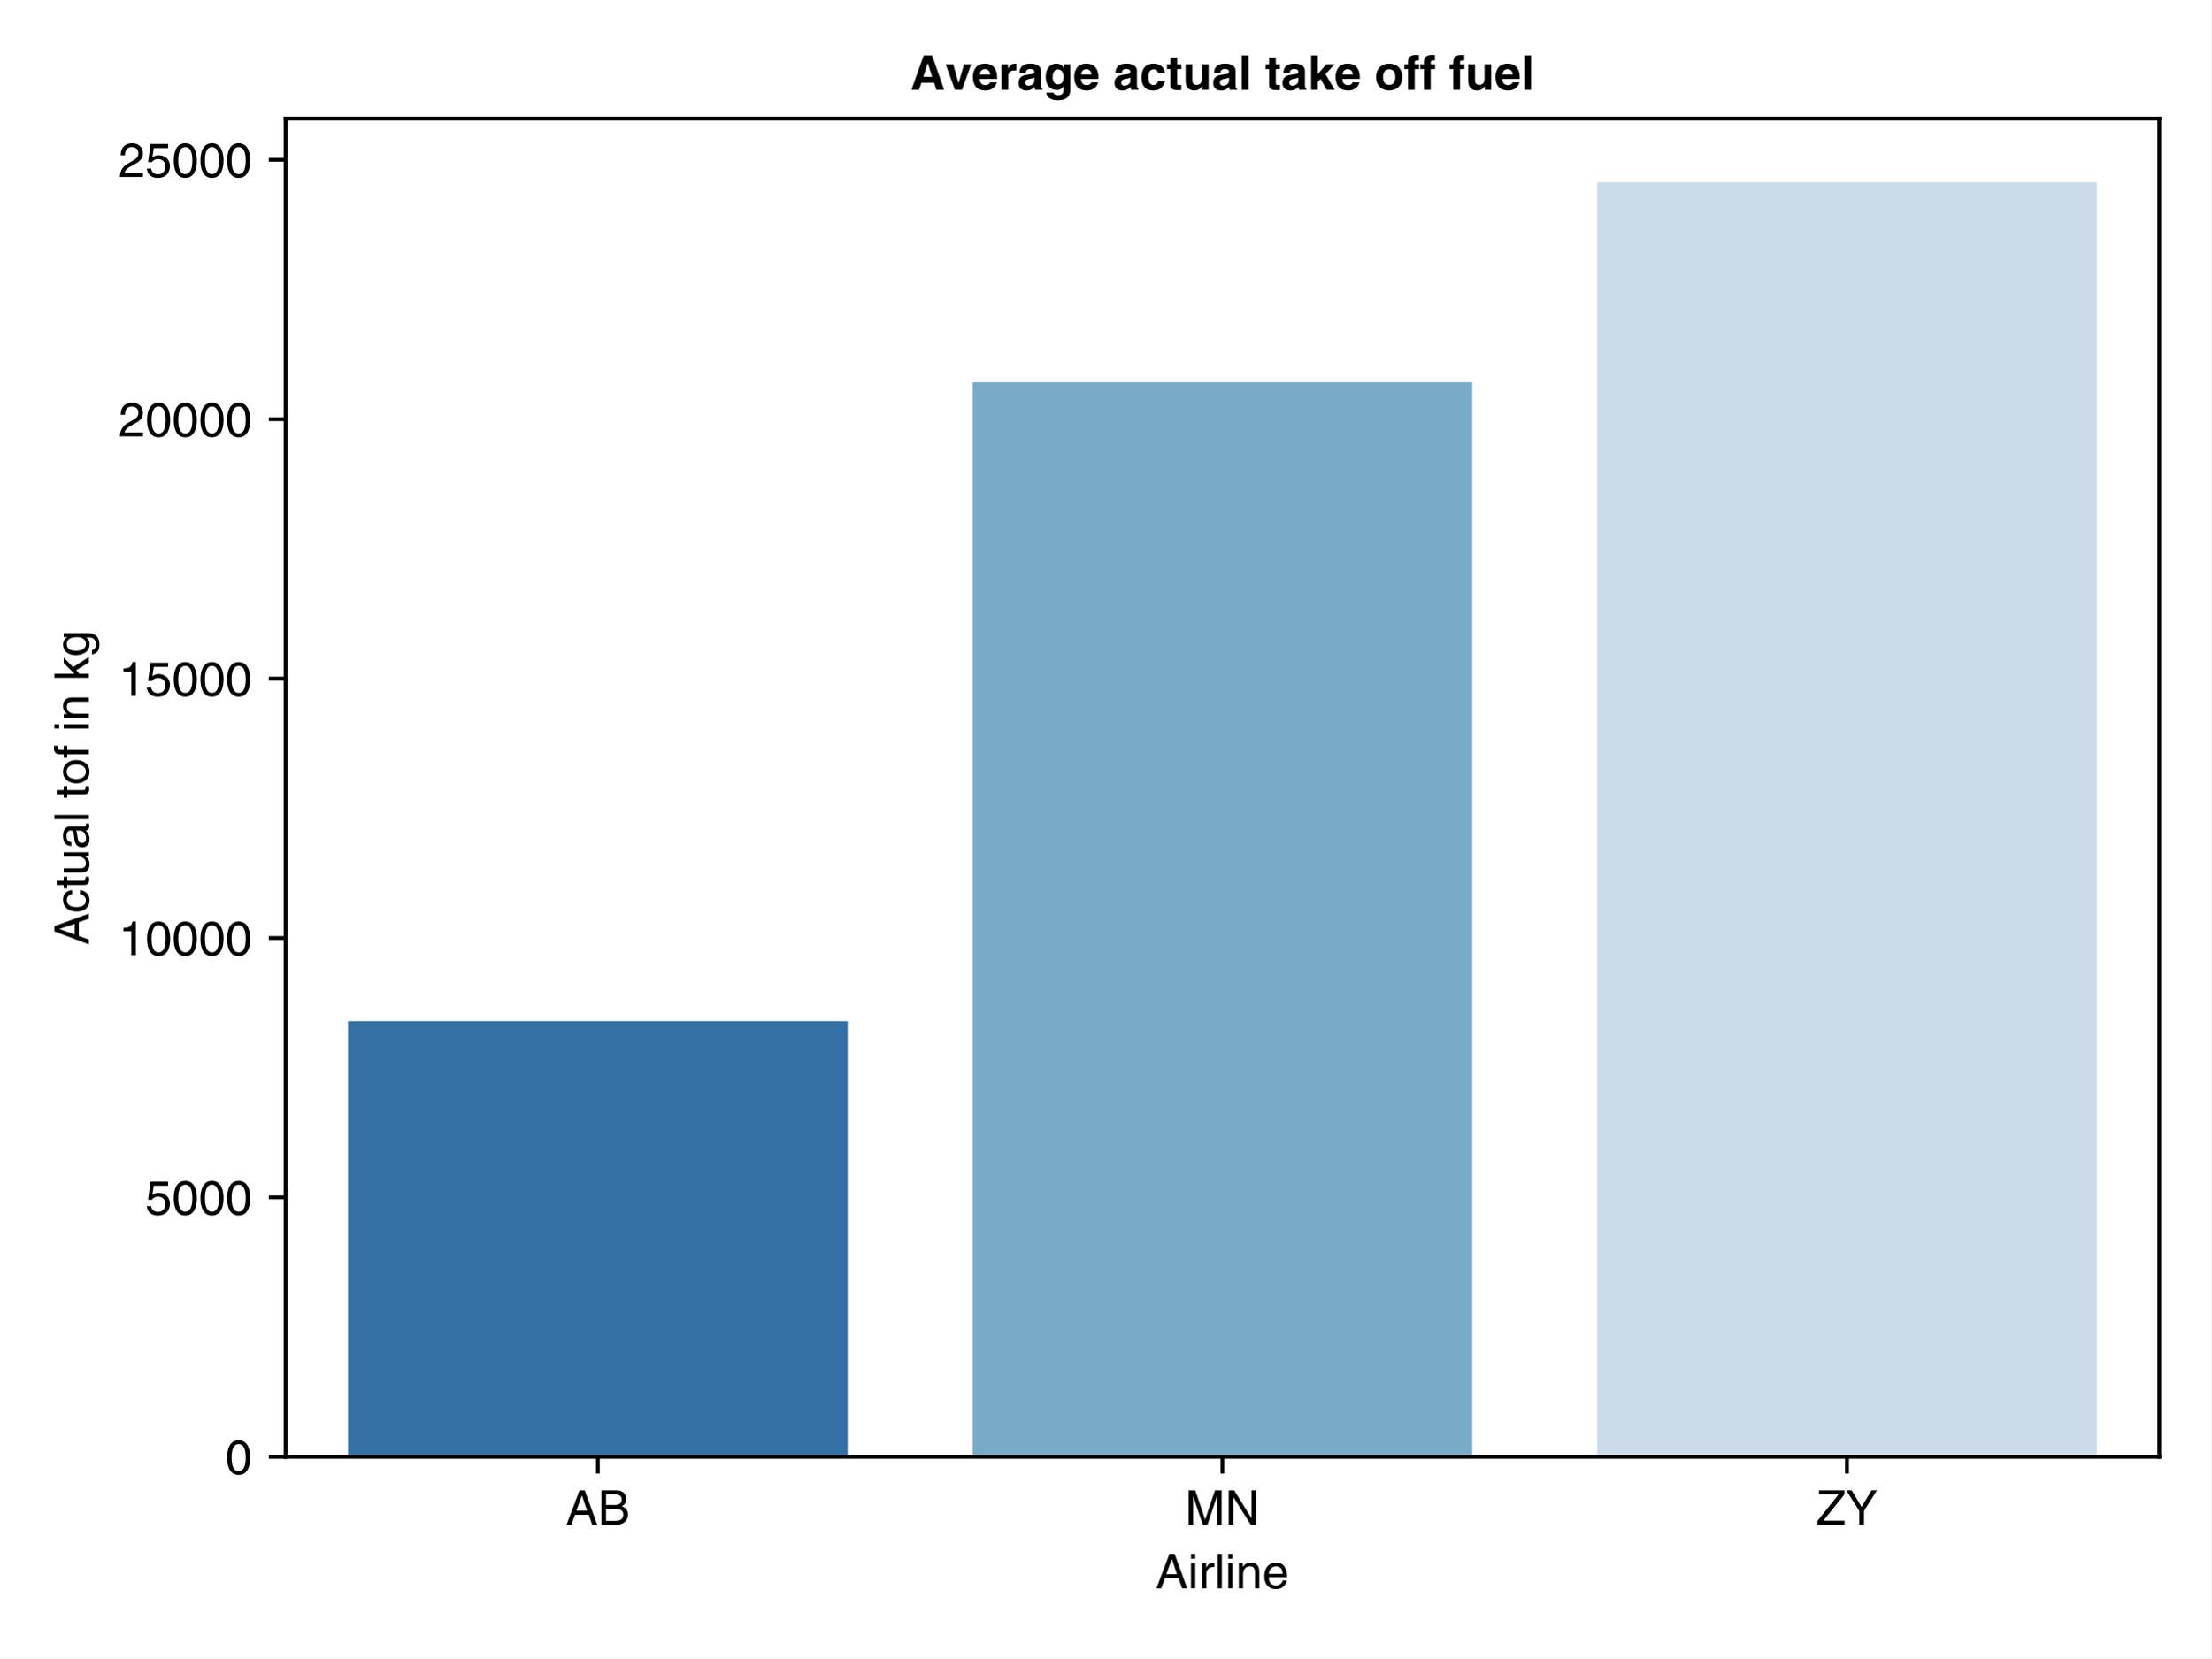
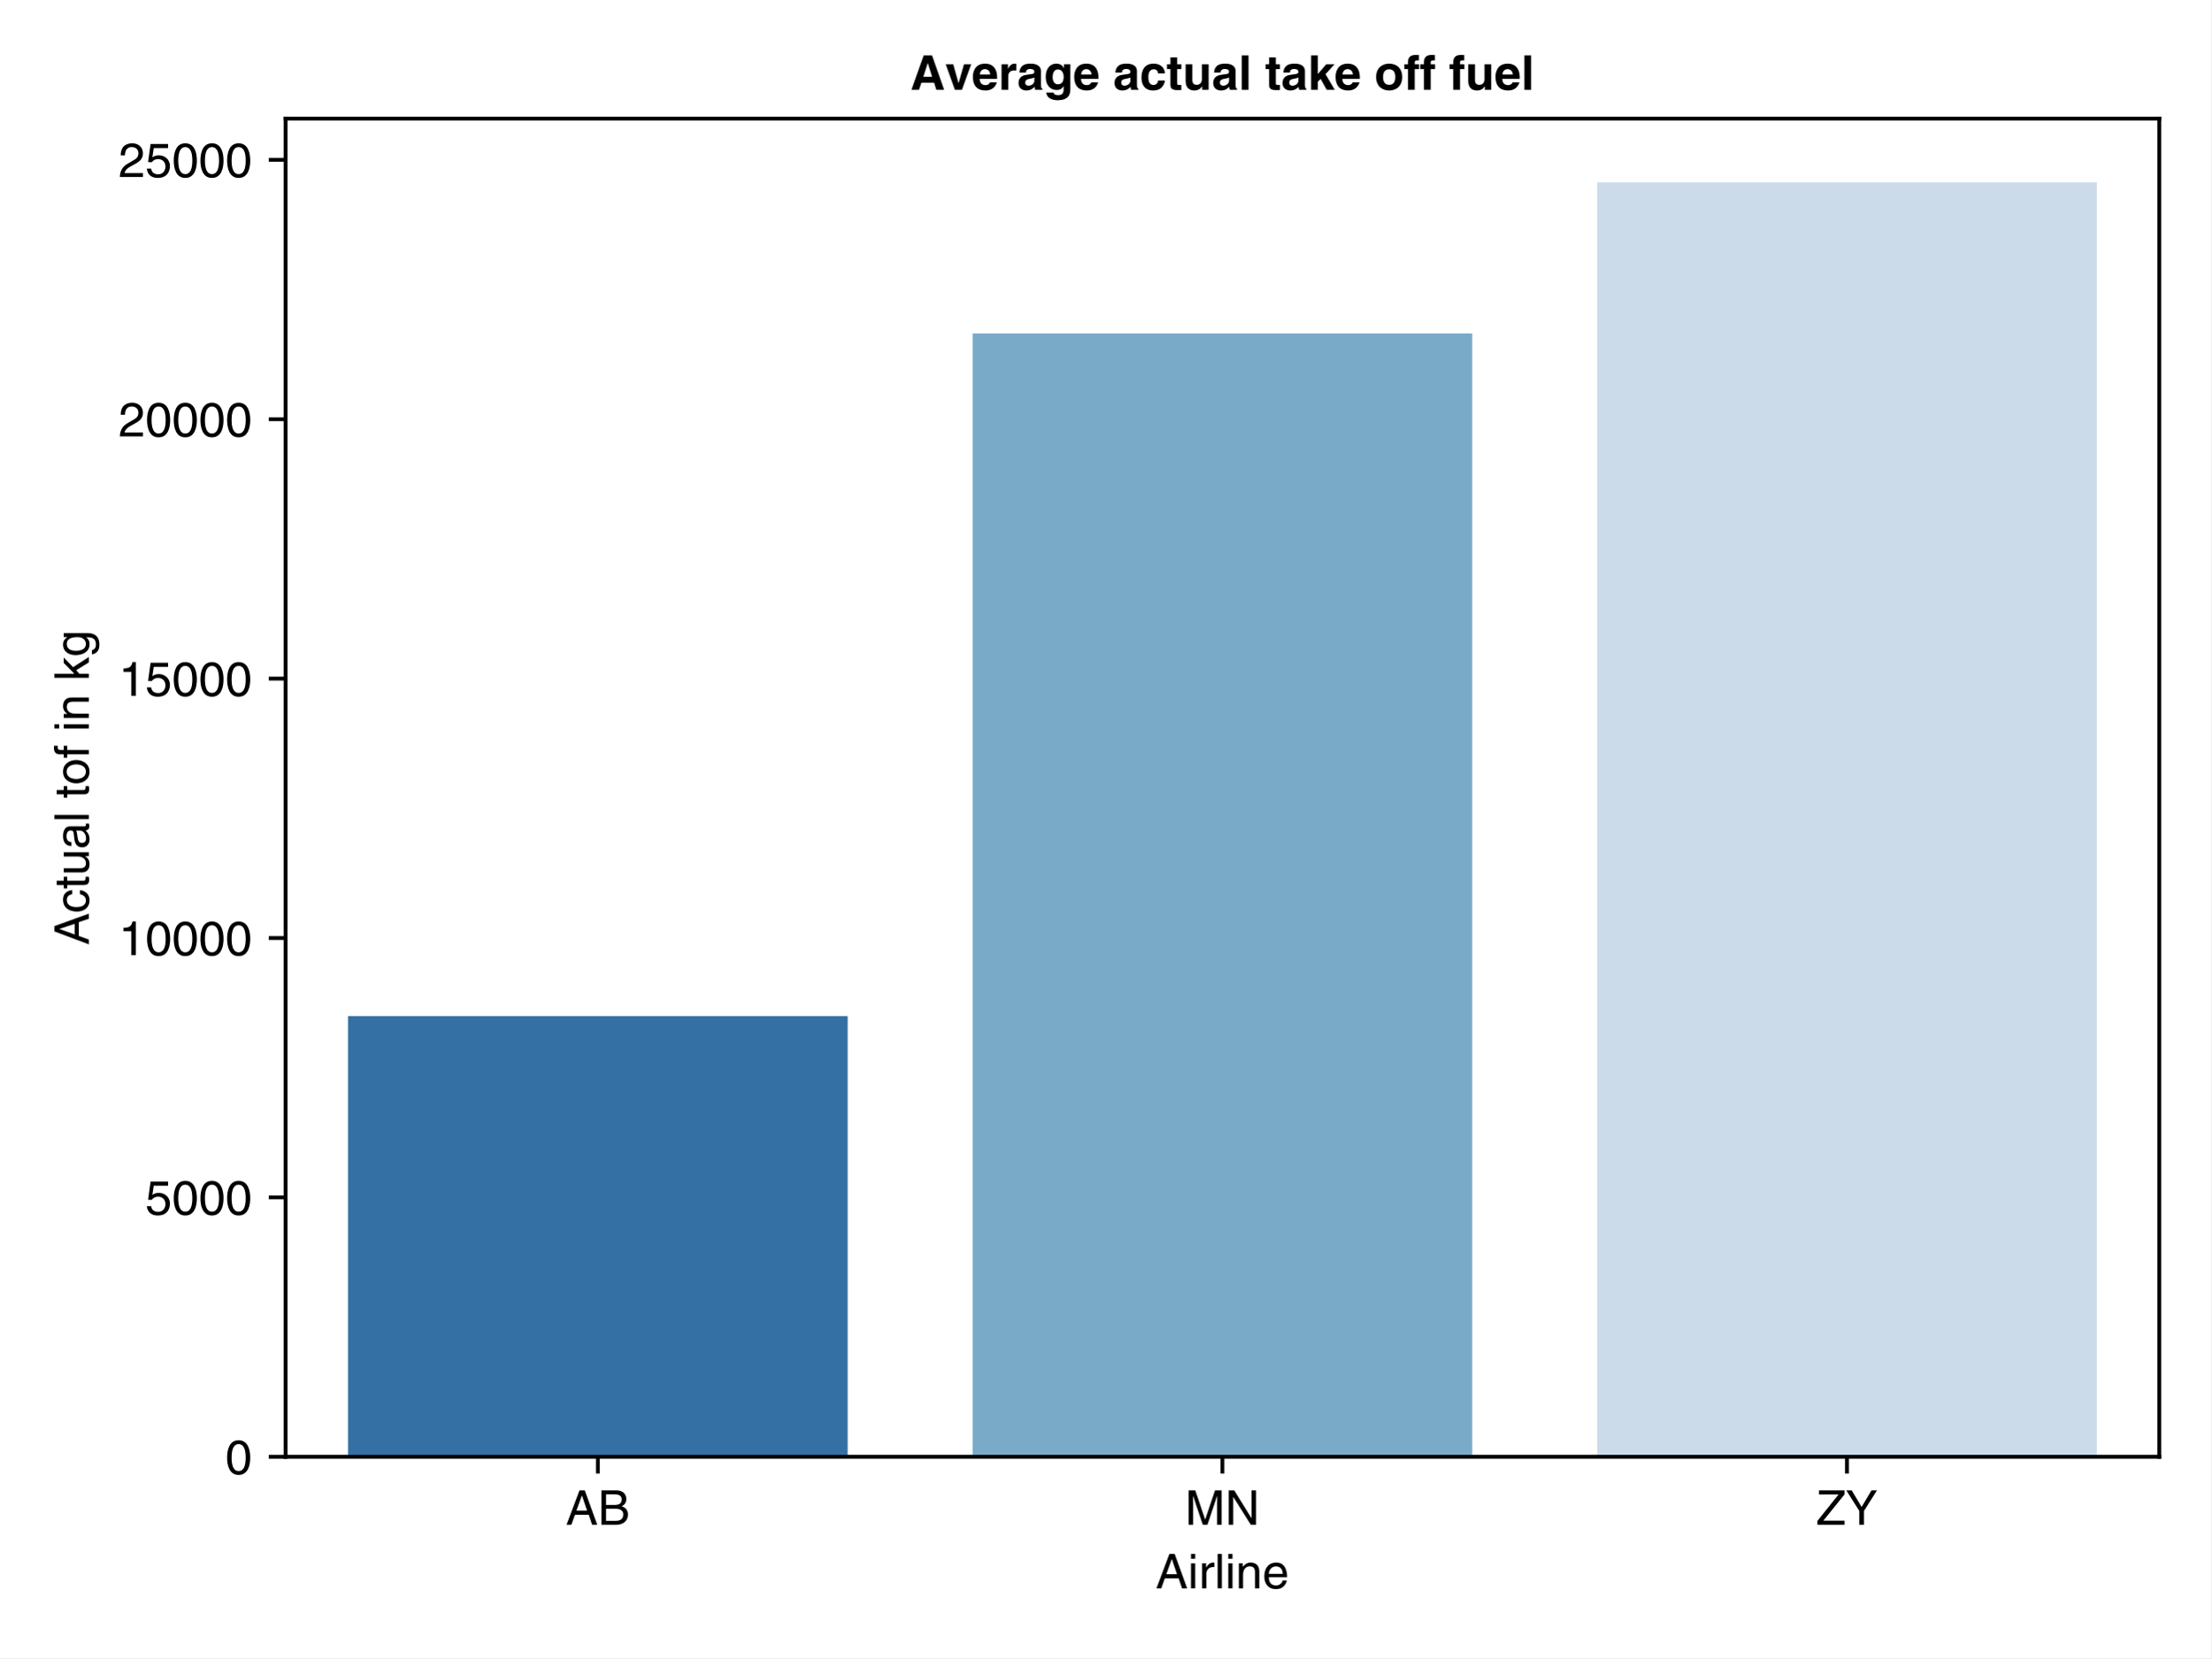
<svg xmlns="http://www.w3.org/2000/svg" xmlns:xlink="http://www.w3.org/1999/xlink" width="460.8pt" height="345.6pt" viewBox="0 0 460.8 345.6" version="1.1">
  <defs>
    <style type="text/css">*{stroke-linejoin: round; stroke-linecap: butt}</style>
  </defs>
  <g id="figure_1">
    <g id="patch_1">
      <path d="M 0 345.6  L 460.8 345.6  L 460.8 0  L 0 0  z " style="fill: #ffffff" />
    </g>
    <g id="axes_1">
      <g id="patch_2">
        <path d="M 59.51 303.64  L 450 303.64  L 450 24.72  L 59.51 24.72  z " style="fill: #ffffff" />
      </g>
      <g id="patch_3">
-         <path d="M 72.526 303.64  L 176.657 303.64  L 176.657 212.851  L 72.526 212.851  z " clip-path="url(#pcec56a2547)" style="fill: #3470a3" />
+         <path d="M 72.526 303.64  L 176.657 303.64  L 176.657 211.795  L 72.526 211.795  z " clip-path="url(#p80bba5abd1)" style="fill: #3470a3" />
      </g>
      <g id="patch_4">
-         <path d="M 202.69 303.64  L 306.82 303.64  L 306.82 79.66  L 202.69 79.66  z " clip-path="url(#pcec56a2547)" style="fill: #79abc9" />
+         <path d="M 202.69 303.64  L 306.82 303.64  L 306.82 69.501  L 202.69 69.501  z " clip-path="url(#p80bba5abd1)" style="fill: #79abc9" />
      </g>
      <g id="patch_5">
-         <path d="M 332.853 303.64  L 436.984 303.64  L 436.984 38.002  L 332.853 38.002  z " clip-path="url(#pcec56a2547)" style="fill: #ccdbea" />
+         <path d="M 332.853 303.64  L 436.984 303.64  L 436.984 38.002  L 332.853 38.002  z " clip-path="url(#p80bba5abd1)" style="fill: #ccdbea" />
      </g>
      <g id="matplotlib.axis_1">
        <g id="xtick_1">
          <g id="line2d_1">
            <defs>
-               <path id="mad595bba02" d="M 0 0  L 0 3.5  " style="stroke: #000000; stroke-width: 0.8" />
+               <path id="m10b622662f" d="M 0 0  L 0 3.5  " style="stroke: #000000; stroke-width: 0.8" />
            </defs>
            <g>
-               <use xlink:href="#mad595bba02" x="124.592" y="303.64" style="stroke: #000000; stroke-width: 0.8" />
+               <use xlink:href="#m10b622662f" x="124.592" y="303.64" style="stroke: #000000; stroke-width: 0.8" />
            </g>
          </g>
          <g id="text_1">
            <g transform="translate(117.9214 317.8197) scale(0.1 -0.1)">
              <defs>
                <path id="Helvetica-41" d="M 3053 1338  L 3507 0  L 4186 0  L 2522 4595  L 1818 4595  L 90 0  L 730 0  L 1210 1338  L 3053 1338  z M 1402 1888  L 2138 3910  L 2150 3910  L 2829 1888  L 1402 1888  z " transform="scale(0.015625)" />
                <path id="Helvetica-42" d="M 1094 4064  L 2221 4064  C 2912 4064 3174 3821 3174 3392  C 3174 2829 2810 2650 2214 2650  L 1094 2650  L 1094 4064  z M 474 0  L 2451 0  C 3469 0 4013 621 4013 1357  C 4013 2144 3482 2355 3181 2477  C 3686 2714 3795 3136 3795 3437  C 3795 4064 3354 4595 2496 4595  L 474 4595  L 474 0  z M 1094 2144  L 2317 2144  C 2822 2144 3392 2016 3392 1370  C 3392 858 3066 531 2419 531  L 1094 531  L 1094 2144  z " transform="scale(0.015625)" />
              </defs>
              <use xlink:href="#Helvetica-41" />
              <use xlink:href="#Helvetica-42" x="66.7" />
            </g>
          </g>
        </g>
        <g id="xtick_2">
          <g id="line2d_2">
            <g>
-               <use xlink:href="#mad595bba02" x="254.755" y="303.64" style="stroke: #000000; stroke-width: 0.8" />
+               <use xlink:href="#m10b622662f" x="254.755" y="303.64" style="stroke: #000000; stroke-width: 0.8" />
            </g>
          </g>
          <g id="text_2">
            <g transform="translate(246.98 317.8197) scale(0.1 -0.1)">
              <defs>
                <path id="Helvetica-4d" d="M 4870 0  L 4870 4595  L 3987 4595  L 2682 710  L 2669 710  L 1357 4595  L 467 4595  L 467 0  L 1069 0  L 1069 2714  C 1069 2848 1056 3430 1056 3853  L 1069 3853  L 2362 0  L 2976 0  L 4269 3859  L 4282 3859  C 4282 3430 4269 2848 4269 2714  L 4269 0  L 4870 0  z " transform="scale(0.015625)" />
                <path id="Helvetica-4e" d="M 3533 883  L 3520 883  L 1222 4595  L 486 4595  L 486 0  L 1088 0  L 1088 3712  L 1101 3712  L 3437 0  L 4134 0  L 4134 4595  L 3533 4595  L 3533 883  z " transform="scale(0.015625)" />
              </defs>
              <use xlink:href="#Helvetica-4d" />
              <use xlink:href="#Helvetica-4e" x="83.3" />
            </g>
          </g>
        </g>
        <g id="xtick_3">
          <g id="line2d_3">
            <g>
-               <use xlink:href="#mad595bba02" x="384.918" y="303.64" style="stroke: #000000; stroke-width: 0.8" />
+               <use xlink:href="#m10b622662f" x="384.918" y="303.64" style="stroke: #000000; stroke-width: 0.8" />
            </g>
          </g>
          <g id="text_3">
            <g transform="translate(378.5285 317.8197) scale(0.1 -0.1)">
              <defs>
                <path id="Helvetica-5a" d="M 3763 550  L 934 550  L 3763 4058  L 3763 4595  L 358 4595  L 358 4045  L 2963 4045  L 147 518  L 147 0  L 3763 0  L 3763 550  z " transform="scale(0.015625)" />
                <path id="Helvetica-59" d="M 2445 1850  L 4179 4595  L 3450 4595  L 2131 2387  L 813 4595  L 90 4595  L 1824 1850  L 1824 0  L 2445 0  L 2445 1850  z " transform="scale(0.015625)" />
              </defs>
              <use xlink:href="#Helvetica-5a" />
              <use xlink:href="#Helvetica-59" x="61.1" />
            </g>
          </g>
        </g>
        <g id="text_4">
          <g transform="translate(240.8652 331.0697) scale(0.1 -0.1)">
            <defs>
              <path id="Helvetica-69" d="M 992 3347  L 429 3347  L 429 0  L 992 0  L 992 3347  z M 992 3955  L 992 4595  L 429 4595  L 429 3955  L 992 3955  z " transform="scale(0.015625)" />
              <path id="Helvetica-72" d="M 1056 1946  C 1056 2432 1389 2842 1914 2842  L 2125 2842  L 2125 3424  C 2080 3437 2048 3443 1978 3443  C 1555 3443 1261 3181 1037 2790  L 1024 2790  L 1024 3347  L 493 3347  L 493 0  L 1056 0  L 1056 1946  z " transform="scale(0.015625)" />
              <path id="Helvetica-6c" d="M 992 4595  L 429 4595  L 429 0  L 992 0  L 992 4595  z " transform="scale(0.015625)" />
              <path id="Helvetica-6e" d="M 3142 2278  C 3142 3232 2490 3443 1971 3443  C 1395 3443 1082 3053 960 2874  L 947 2874  L 947 3347  L 416 3347  L 416 0  L 979 0  L 979 1824  C 979 2733 1542 2938 1862 2938  C 2413 2938 2579 2643 2579 2061  L 2579 0  L 3142 0  L 3142 2278  z " transform="scale(0.015625)" />
              <path id="Helvetica-65" d="M 2694 1050  C 2675 800 2362 390 1830 390  C 1184 390 858 794 858 1491  L 3302 1491  C 3302 2675 2829 3443 1862 3443  C 755 3443 256 2618 256 1581  C 256 614 813 -96 1754 -96  C 2291 -96 2509 32 2662 134  C 3085 416 3238 890 3258 1050  L 2694 1050  z M 858 1939  C 858 2458 1267 2938 1786 2938  C 2470 2938 2688 2458 2720 1939  L 858 1939  z " transform="scale(0.015625)" />
            </defs>
            <use xlink:href="#Helvetica-41" />
            <use xlink:href="#Helvetica-69" x="66.7" />
            <use xlink:href="#Helvetica-72" x="88.9" />
            <use xlink:href="#Helvetica-6c" x="122.2" />
            <use xlink:href="#Helvetica-69" x="144.4" />
            <use xlink:href="#Helvetica-6e" x="166.6" />
            <use xlink:href="#Helvetica-65" x="222.2" />
          </g>
        </g>
      </g>
      <g id="matplotlib.axis_2">
        <g id="ytick_1">
          <g id="line2d_4">
            <defs>
-               <path id="me4cd0fb06c" d="M 0 0  L -3.5 0  " style="stroke: #000000; stroke-width: 0.8" />
+               <path id="m8d94bef841" d="M 0 0  L -3.5 0  " style="stroke: #000000; stroke-width: 0.8" />
            </defs>
            <g>
-               <use xlink:href="#me4cd0fb06c" x="59.51" y="303.64" style="stroke: #000000; stroke-width: 0.8" />
+               <use xlink:href="#m8d94bef841" x="59.51" y="303.64" style="stroke: #000000; stroke-width: 0.8" />
            </g>
          </g>
          <g id="text_5">
            <g transform="translate(46.95063 307.2298) scale(0.1 -0.1)">
              <defs>
                <path id="Helvetica-30" d="M 2720 2189  C 2720 1062 2426 384 1779 384  C 1133 384 838 1062 838 2189  C 838 3315 1133 3994 1779 3994  C 2426 3994 2720 3315 2720 2189  z M 3322 2189  C 3322 3123 3072 4499 1779 4499  C 486 4499 237 3123 237 2189  C 237 1254 486 -122 1779 -122  C 3072 -122 3322 1254 3322 2189  z " transform="scale(0.015625)" />
              </defs>
              <use xlink:href="#Helvetica-30" />
            </g>
          </g>
        </g>
        <g id="ytick_2">
          <g id="line2d_5">
            <g>
-               <use xlink:href="#me4cd0fb06c" x="59.51" y="249.572" style="stroke: #000000; stroke-width: 0.8" />
+               <use xlink:href="#m8d94bef841" x="59.51" y="249.572" style="stroke: #000000; stroke-width: 0.8" />
            </g>
          </g>
          <g id="text_6">
            <g transform="translate(30.2725 253.1622) scale(0.1 -0.1)">
              <defs>
                <path id="Helvetica-35" d="M 1133 3853  L 3040 3853  L 3040 4403  L 710 4403  L 371 1990  L 858 1965  C 1069 2240 1363 2394 1690 2394  C 2246 2394 2688 2042 2688 1395  C 2688 832 2323 365 1741 365  C 1235 365 845 595 787 1120  L 205 1120  C 314 115 1069 -122 1658 -122  C 3066 -122 3290 960 3290 1459  C 3290 2387 2541 2899 1811 2899  C 1408 2899 1133 2765 941 2618  L 1133 3853  z " transform="scale(0.015625)" />
              </defs>
              <use xlink:href="#Helvetica-35" />
              <use xlink:href="#Helvetica-30" x="55.6" />
              <use xlink:href="#Helvetica-30" x="111.2" />
              <use xlink:href="#Helvetica-30" x="166.8" />
            </g>
          </g>
        </g>
        <g id="ytick_3">
          <g id="line2d_6">
            <g>
-               <use xlink:href="#me4cd0fb06c" x="59.51" y="195.505" style="stroke: #000000; stroke-width: 0.8" />
+               <use xlink:href="#m8d94bef841" x="59.51" y="195.505" style="stroke: #000000; stroke-width: 0.8" />
            </g>
          </g>
          <g id="text_7">
            <g transform="translate(24.71313 199.0945) scale(0.1 -0.1)">
              <defs>
                <path id="Helvetica-31" d="M 2298 4499  L 1856 4499  C 1677 3763 1376 3693 646 3642  L 646 3194  L 1696 3194  L 1696 0  L 2298 0  L 2298 4499  z " transform="scale(0.015625)" />
              </defs>
              <use xlink:href="#Helvetica-31" />
              <use xlink:href="#Helvetica-30" x="55.6" />
              <use xlink:href="#Helvetica-30" x="111.2" />
              <use xlink:href="#Helvetica-30" x="166.8" />
              <use xlink:href="#Helvetica-30" x="222.4" />
            </g>
          </g>
        </g>
        <g id="ytick_4">
          <g id="line2d_7">
            <g>
-               <use xlink:href="#me4cd0fb06c" x="59.51" y="141.437" style="stroke: #000000; stroke-width: 0.8" />
+               <use xlink:href="#m8d94bef841" x="59.51" y="141.437" style="stroke: #000000; stroke-width: 0.8" />
            </g>
          </g>
          <g id="text_8">
            <g transform="translate(24.71313 145.0268) scale(0.1 -0.1)">
              <use xlink:href="#Helvetica-31" />
              <use xlink:href="#Helvetica-35" x="55.6" />
              <use xlink:href="#Helvetica-30" x="111.2" />
              <use xlink:href="#Helvetica-30" x="166.8" />
              <use xlink:href="#Helvetica-30" x="222.4" />
            </g>
          </g>
        </g>
        <g id="ytick_5">
          <g id="line2d_8">
            <g>
-               <use xlink:href="#me4cd0fb06c" x="59.51" y="87.369" style="stroke: #000000; stroke-width: 0.8" />
+               <use xlink:href="#m8d94bef841" x="59.51" y="87.369" style="stroke: #000000; stroke-width: 0.8" />
            </g>
          </g>
          <g id="text_9">
            <g transform="translate(24.71313 90.95914) scale(0.1 -0.1)">
              <defs>
                <path id="Helvetica-32" d="M 845 2886  C 864 3200 902 3994 1754 3994  C 2413 3994 2643 3539 2643 3181  C 2643 2592 2298 2406 1818 2131  L 1222 1786  C 621 1434 198 934 166 0  L 3245 0  L 3245 531  L 800 531  C 826 704 960 1056 1574 1395  L 2042 1651  C 2714 2010 3245 2349 3245 3155  C 3245 3994 2618 4499 1837 4499  C 1350 4499 282 4352 282 2886  L 845 2886  z " transform="scale(0.015625)" />
              </defs>
              <use xlink:href="#Helvetica-32" />
              <use xlink:href="#Helvetica-30" x="55.6" />
              <use xlink:href="#Helvetica-30" x="111.2" />
              <use xlink:href="#Helvetica-30" x="166.8" />
              <use xlink:href="#Helvetica-30" x="222.4" />
            </g>
          </g>
        </g>
        <g id="ytick_6">
          <g id="line2d_9">
            <g>
-               <use xlink:href="#me4cd0fb06c" x="59.51" y="33.302" style="stroke: #000000; stroke-width: 0.8" />
+               <use xlink:href="#m8d94bef841" x="59.51" y="33.302" style="stroke: #000000; stroke-width: 0.8" />
            </g>
          </g>
          <g id="text_10">
            <g transform="translate(24.71313 36.89146) scale(0.1 -0.1)">
              <use xlink:href="#Helvetica-32" />
              <use xlink:href="#Helvetica-35" x="55.6" />
              <use xlink:href="#Helvetica-30" x="111.2" />
              <use xlink:href="#Helvetica-30" x="166.8" />
              <use xlink:href="#Helvetica-30" x="222.4" />
            </g>
          </g>
        </g>
        <g id="text_11">
          <g transform="translate(18.51312 196.973) rotate(-90) scale(0.1 -0.1)">
            <defs>
              <path id="Helvetica-63" d="M 3053 2221  C 3008 2803 2675 3443 1798 3443  C 691 3443 192 2618 192 1581  C 192 614 749 -96 1690 -96  C 2669 -96 2995 653 3053 1184  L 2509 1184  C 2413 672 2086 390 1709 390  C 934 390 794 1101 794 1677  C 794 2272 1018 2938 1715 2938  C 2189 2938 2438 2669 2509 2221  L 3053 2221  z " transform="scale(0.015625)" />
              <path id="Helvetica-74" d="M 1645 2880  L 1645 3347  L 1107 3347  L 1107 4282  L 544 4282  L 544 3347  L 90 3347  L 90 2880  L 544 2880  L 544 672  C 544 269 666 -45 1222 -45  C 1280 -45 1440 -19 1645 0  L 1645 442  L 1446 442  C 1331 442 1107 442 1107 704  L 1107 2880  L 1645 2880  z " transform="scale(0.015625)" />
              <path id="Helvetica-75" d="M 3130 0  L 3130 3347  L 2566 3347  L 2566 1504  C 2566 1018 2355 390 1645 390  C 1280 390 998 576 998 1126  L 998 3347  L 435 3347  L 435 941  C 435 141 1030 -96 1523 -96  C 2061 -96 2349 109 2586 499  L 2598 486  L 2598 0  L 3130 0  z " transform="scale(0.015625)" />
              <path id="Helvetica-61" d="M 915 2330  C 954 2586 1043 2976 1683 2976  C 2214 2976 2470 2784 2470 2432  C 2470 2099 2310 2048 2176 2035  L 1248 1920  C 314 1805 230 1152 230 870  C 230 294 666 -96 1280 -96  C 1933 -96 2272 211 2490 448  C 2509 192 2586 -64 3085 -64  C 3213 -64 3296 -26 3392 0  L 3392 410  C 3328 397 3258 384 3206 384  C 3091 384 3021 442 3021 582  L 3021 2509  C 3021 3366 2048 3443 1779 3443  C 954 3443 422 3130 397 2330  L 915 2330  z M 2458 1158  C 2458 710 1946 371 1421 371  C 998 371 813 589 813 954  C 813 1376 1254 1459 1530 1498  C 2227 1587 2368 1638 2458 1709  L 2458 1158  z " transform="scale(0.015625)" />
              <path id="Helvetica-20" transform="scale(0.015625)" />
              <path id="Helvetica-6f" d="M 224 1677  C 224 813 710 -90 1779 -90  C 2848 -90 3334 813 3334 1677  C 3334 2541 2848 3443 1779 3443  C 710 3443 224 2541 224 1677  z M 806 1677  C 806 2125 973 2957 1779 2957  C 2586 2957 2752 2125 2752 1677  C 2752 1229 2586 397 1779 397  C 973 397 806 1229 806 1677  z " transform="scale(0.015625)" />
              <path id="Helvetica-66" d="M 1677 2880  L 1677 3347  L 1114 3347  L 1114 3763  C 1114 4032 1203 4154 1446 4154  C 1517 4154 1606 4147 1677 4141  L 1677 4646  C 1587 4653 1504 4659 1421 4659  C 870 4659 550 4429 550 3923  L 550 3347  L 90 3347  L 90 2880  L 550 2880  L 550 0  L 1114 0  L 1114 2880  L 1677 2880  z " transform="scale(0.015625)" />
              <path id="Helvetica-6b" d="M 1850 2099  L 3130 3347  L 2413 3347  L 973 1933  L 973 4595  L 429 4595  L 429 0  L 973 0  L 973 1267  L 1440 1690  L 2483 0  L 3206 0  L 1850 2099  z " transform="scale(0.015625)" />
              <path id="Helvetica-67" d="M 838 1683  C 838 2112 883 2938 1754 2938  C 2566 2938 2656 2061 2656 1517  C 2656 627 2099 390 1741 390  C 1126 390 838 947 838 1683  z M 3194 3347  L 2662 3347  L 2662 2874  L 2650 2874  C 2515 3066 2259 3443 1651 3443  C 762 3443 256 2714 256 1773  C 256 973 589 -96 1728 -96  C 2176 -96 2470 115 2618 352  L 2618 378  L 2630 378  L 2630 237  C 2630 -160 2650 -941 1677 -941  C 1542 -941 1024 -941 922 -410  L 358 -410  C 467 -1299 1242 -1408 1638 -1408  C 3187 -1408 3194 -205 3194 275  L 3194 3347  z " transform="scale(0.015625)" />
            </defs>
            <use xlink:href="#Helvetica-41" />
            <use xlink:href="#Helvetica-63" x="66.7" />
            <use xlink:href="#Helvetica-74" x="116.7" />
            <use xlink:href="#Helvetica-75" x="144.5" />
            <use xlink:href="#Helvetica-61" x="200.1" />
            <use xlink:href="#Helvetica-6c" x="255.7" />
            <use xlink:href="#Helvetica-20" x="277.9" />
            <use xlink:href="#Helvetica-74" x="305.7" />
            <use xlink:href="#Helvetica-6f" x="333.5" />
            <use xlink:href="#Helvetica-66" x="389.1" />
            <use xlink:href="#Helvetica-20" x="416.9" />
            <use xlink:href="#Helvetica-69" x="444.7" />
            <use xlink:href="#Helvetica-6e" x="466.9" />
            <use xlink:href="#Helvetica-20" x="522.5" />
            <use xlink:href="#Helvetica-6b" x="550.3" />
            <use xlink:href="#Helvetica-67" x="600.3" />
          </g>
        </g>
      </g>
      <g id="patch_6">
        <path d="M 59.51 303.64  L 59.51 24.72  " style="fill: none; stroke: #000000; stroke-width: 0.8; stroke-linejoin: miter; stroke-linecap: square" />
      </g>
      <g id="patch_7">
        <path d="M 450 303.64  L 450 24.72  " style="fill: none; stroke: #000000; stroke-width: 0.8; stroke-linejoin: miter; stroke-linecap: square" />
      </g>
      <g id="patch_8">
        <path d="M 59.51 303.64  L 450 303.64  " style="fill: none; stroke: #000000; stroke-width: 0.8; stroke-linejoin: miter; stroke-linecap: square" />
      </g>
      <g id="patch_9">
        <path d="M 59.51 24.72  L 450 24.72  " style="fill: none; stroke: #000000; stroke-width: 0.8; stroke-linejoin: miter; stroke-linecap: square" />
      </g>
      <g id="text_12">
        <g transform="translate(189.7409 18.72) scale(0.1 -0.1)">
          <defs>
            <path id="HelveticaCE-Bold-41" d="M 1459 947  L 3155 947  L 3450 0  L 4493 0  L 2874 4595  L 1766 4595  L 128 0  L 1139 0  L 1459 947  z M 2304 3558  L 2317 3558  L 2886 1741  L 1715 1741  L 2304 3558  z " transform="scale(0.015625)" />
            <path id="HelveticaCE-Bold-76" d="M 3475 3405  L 2522 3405  L 1798 896  L 1786 896  L 1082 3405  L 83 3405  L 1306 0  L 2246 0  L 3475 3405  z " transform="scale(0.015625)" />
            <path id="HelveticaCE-Bold-65" d="M 2419 998  C 2349 755 2093 627 1843 627  C 1120 627 1069 1203 1043 1459  L 3379 1459  L 3379 1619  C 3379 3174 2451 3494 1779 3494  C 288 3494 147 2182 147 1773  C 147 371 883 -90 1843 -90  C 2426 -90 3104 179 3341 998  L 2419 998  z M 1069 2042  C 1120 2490 1344 2758 1766 2758  C 2054 2758 2406 2592 2458 2042  L 1069 2042  z " transform="scale(0.015625)" />
            <path id="HelveticaCE-Bold-72" d="M 410 0  L 1306 0  L 1306 1773  C 1306 2150 1434 2586 2131 2586  C 2214 2586 2310 2586 2387 2573  L 2387 3482  C 2330 3488 2272 3494 2214 3494  C 1670 3494 1466 3162 1280 2816  L 1267 2816  L 1267 3405  L 410 3405  L 410 0  z " transform="scale(0.015625)" />
            <path id="HelveticaCE-Bold-61" d="M 3174 2509  C 3174 3347 2298 3494 1818 3494  C 1120 3494 397 3347 294 2304  L 1158 2304  C 1184 2502 1261 2778 1709 2778  C 1939 2778 2298 2758 2298 2381  C 2298 2189 2125 2131 1984 2112  L 1178 1990  C 608 1907 186 1568 186 902  C 186 198 710 -90 1222 -90  C 1830 -90 2118 192 2323 403  C 2342 211 2355 160 2406 0  L 3373 0  L 3373 134  C 3264 173 3174 262 3174 666  L 3174 2509  z M 2298 1222  C 2298 806 1894 550 1498 550  C 1325 550 1082 646 1082 960  C 1082 1331 1357 1414 1690 1472  C 2061 1530 2208 1587 2298 1658  L 2298 1222  z " transform="scale(0.015625)" />
            <path id="HelveticaCE-Bold-67" d="M 2682 3405  L 2682 2899  L 2669 2899  C 2560 3123 2304 3494 1670 3494  C 922 3494 256 2918 256 1741  C 256 550 902 -19 1722 -19  C 2259 -19 2483 230 2630 493  L 2643 480  L 2643 70  C 2643 -480 2413 -710 1933 -710  C 1414 -710 1344 -538 1306 -365  L 333 -365  C 371 -1088 1114 -1389 1818 -1389  C 3494 -1389 3539 -410 3539 179  L 3539 3405  L 2682 3405  z M 1178 1683  C 1178 2477 1549 2720 1882 2720  C 2381 2720 2650 2272 2650 1722  C 2650 1254 2496 736 1888 736  C 1357 736 1178 1248 1178 1683  z " transform="scale(0.015625)" />
            <path id="HelveticaCE-Bold-20" transform="scale(0.015625)" />
            <path id="HelveticaCE-Bold-63" d="M 2438 1242  C 2438 1082 2285 646 1830 646  C 1152 646 1139 1382 1139 1754  C 1139 2176 1286 2739 1850 2739  C 2266 2765 2406 2413 2445 2189  L 3354 2189  C 3270 3251 2387 3494 1850 3494  C 698 3494 218 2707 218 1606  C 218 890 512 -90 1792 -90  C 3040 -90 3315 890 3347 1242  L 2438 1242  z " transform="scale(0.015625)" />
            <path id="HelveticaCE-Bold-74" d="M 1421 4326  L 525 4326  L 525 3405  L 64 3405  L 64 2765  L 525 2765  L 525 698  C 525 256 666 -38 1440 -38  L 1555 -38  C 1696 -38 1837 -32 1978 -26  L 1978 653  C 1914 646 1850 640 1792 640  C 1427 640 1421 717 1421 915  L 1421 2765  L 1978 2765  L 1978 3405  L 1421 3405  L 1421 4326  z " transform="scale(0.015625)" />
            <path id="HelveticaCE-Bold-75" d="M 3488 3405  L 2592 3405  L 2592 1440  C 2592 832 2195 666 1901 666  C 1626 666 1318 768 1318 1293  L 1318 3405  L 422 3405  L 422 1165  C 422 294 909 -90 1581 -90  C 2054 -90 2413 115 2618 480  L 2630 480  L 2630 0  L 3488 0  L 3488 3405  z " transform="scale(0.015625)" />
            <path id="HelveticaCE-Bold-6c" d="M 1338 4595  L 442 4595  L 442 0  L 1338 0  L 1338 4595  z " transform="scale(0.015625)" />
            <path id="HelveticaCE-Bold-6b" d="M 1338 1075  L 1709 1459  L 2522 0  L 3597 0  L 2362 2086  L 3565 3405  L 2464 3405  L 1338 2112  L 1338 4595  L 442 4595  L 442 0  L 1338 0  L 1338 1075  z " transform="scale(0.015625)" />
            <path id="HelveticaCE-Bold-6f" d="M 3699 1702  C 3699 2931 2874 3494 1958 3494  C 1043 3494 218 2931 218 1702  C 218 474 1043 -90 1958 -90  C 2874 -90 3699 474 3699 1702  z M 2778 1702  C 2778 1267 2650 666 1958 666  C 1267 666 1139 1267 1139 1702  C 1139 2138 1267 2739 1958 2739  C 2650 2739 2778 2138 2778 1702  z " transform="scale(0.015625)" />
            <path id="HelveticaCE-Bold-66" d="M 1453 2765  L 2035 2765  L 2035 3405  L 1453 3405  L 1453 3539  C 1453 3821 1459 3917 1766 3917  L 2016 3917  L 2016 4640  C 1939 4646 1818 4653 1555 4653  C 941 4653 557 4384 557 3680  L 557 3405  L 64 3405  L 64 2765  L 557 2765  L 557 0  L 1453 0  L 1453 2765  z " transform="scale(0.015625)" />
          </defs>
          <use xlink:href="#HelveticaCE-Bold-41" />
          <use xlink:href="#HelveticaCE-Bold-76" x="72.2" />
          <use xlink:href="#HelveticaCE-Bold-65" x="127.8" />
          <use xlink:href="#HelveticaCE-Bold-72" x="183.4" />
          <use xlink:href="#HelveticaCE-Bold-61" x="222.3" />
          <use xlink:href="#HelveticaCE-Bold-67" x="277.9" />
          <use xlink:href="#HelveticaCE-Bold-65" x="339" />
          <use xlink:href="#HelveticaCE-Bold-20" x="394.6" />
          <use xlink:href="#HelveticaCE-Bold-61" x="422.4" />
          <use xlink:href="#HelveticaCE-Bold-63" x="478" />
          <use xlink:href="#HelveticaCE-Bold-74" x="533.6" />
          <use xlink:href="#HelveticaCE-Bold-75" x="566.9" />
          <use xlink:href="#HelveticaCE-Bold-61" x="628" />
          <use xlink:href="#HelveticaCE-Bold-6c" x="683.6" />
          <use xlink:href="#HelveticaCE-Bold-20" x="711.4" />
          <use xlink:href="#HelveticaCE-Bold-74" x="739.2" />
          <use xlink:href="#HelveticaCE-Bold-61" x="772.5" />
          <use xlink:href="#HelveticaCE-Bold-6b" x="828.1" />
          <use xlink:href="#HelveticaCE-Bold-65" x="883.7" />
          <use xlink:href="#HelveticaCE-Bold-20" x="939.3" />
          <use xlink:href="#HelveticaCE-Bold-6f" x="967.1" />
          <use xlink:href="#HelveticaCE-Bold-66" x="1028.2" />
          <use xlink:href="#HelveticaCE-Bold-66" x="1061.5" />
          <use xlink:href="#HelveticaCE-Bold-20" x="1094.8" />
          <use xlink:href="#HelveticaCE-Bold-66" x="1122.6" />
          <use xlink:href="#HelveticaCE-Bold-75" x="1155.9" />
          <use xlink:href="#HelveticaCE-Bold-65" x="1217" />
          <use xlink:href="#HelveticaCE-Bold-6c" x="1272.6" />
        </g>
      </g>
    </g>
  </g>
  <defs>
-     <clipPath id="pcec56a2547">
+     <clipPath id="p80bba5abd1">
      <rect x="59.51" y="24.72" width="390.49" height="278.92" />
    </clipPath>
  </defs>
</svg>
